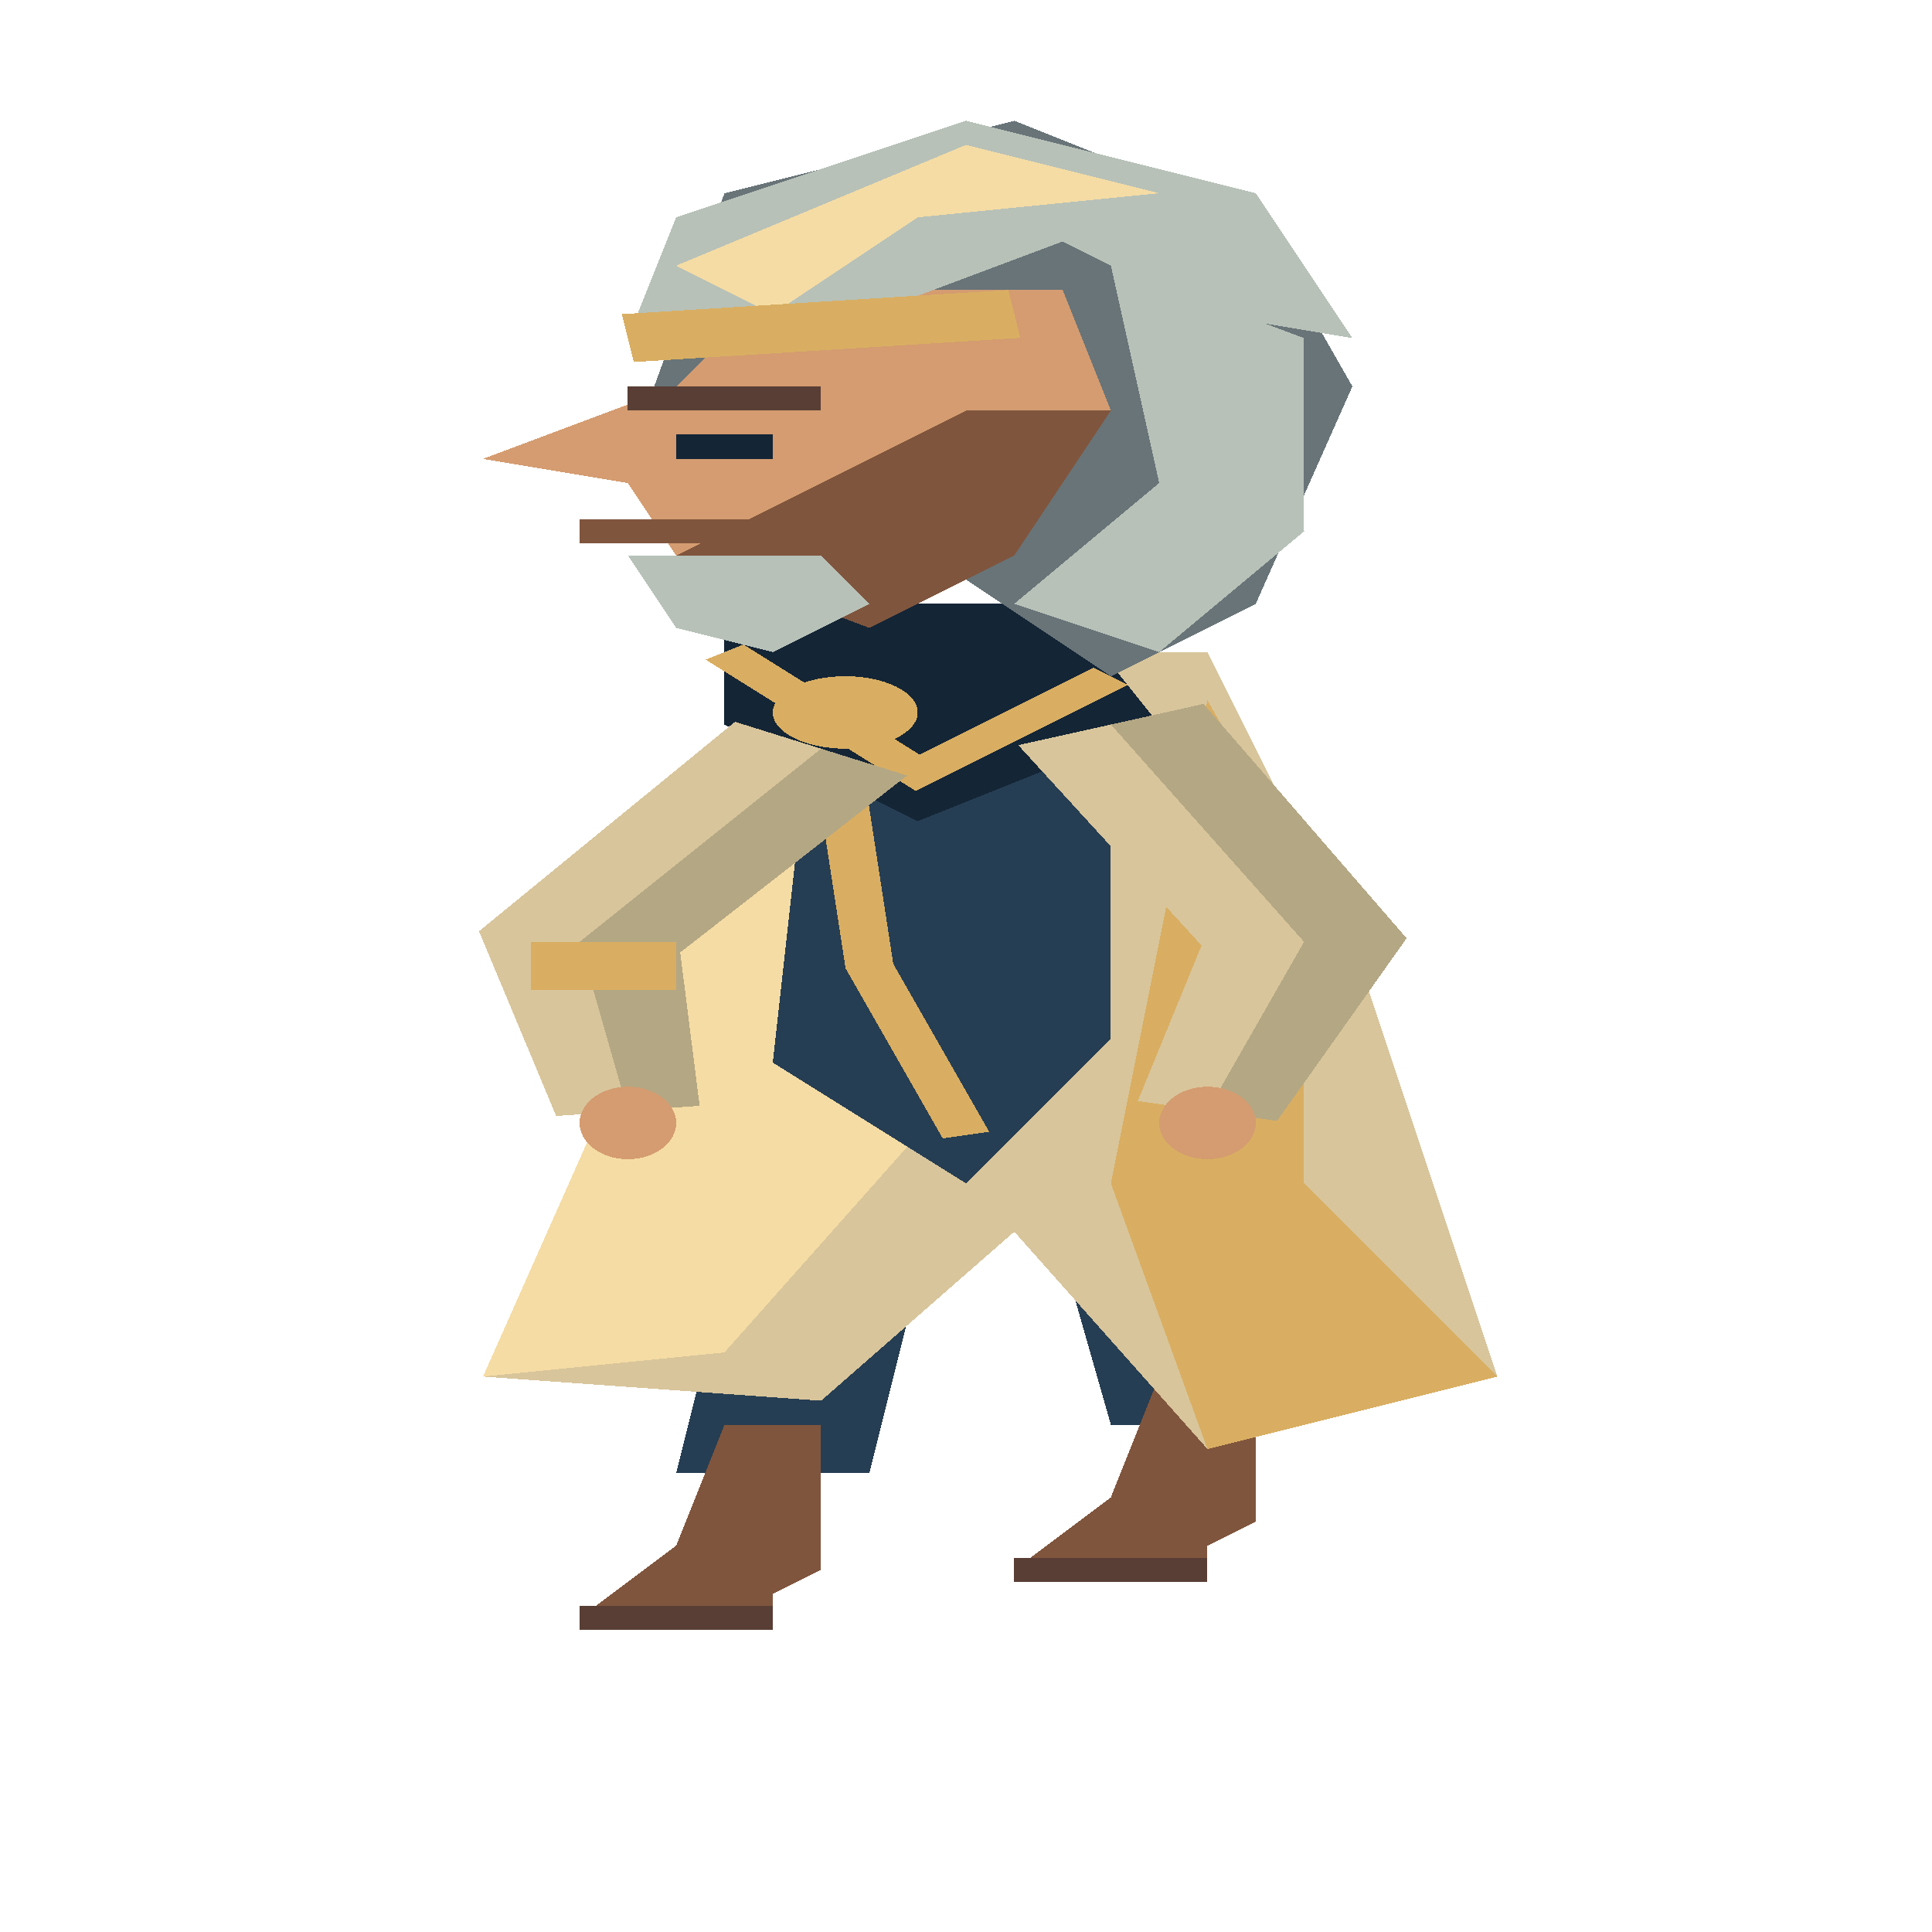
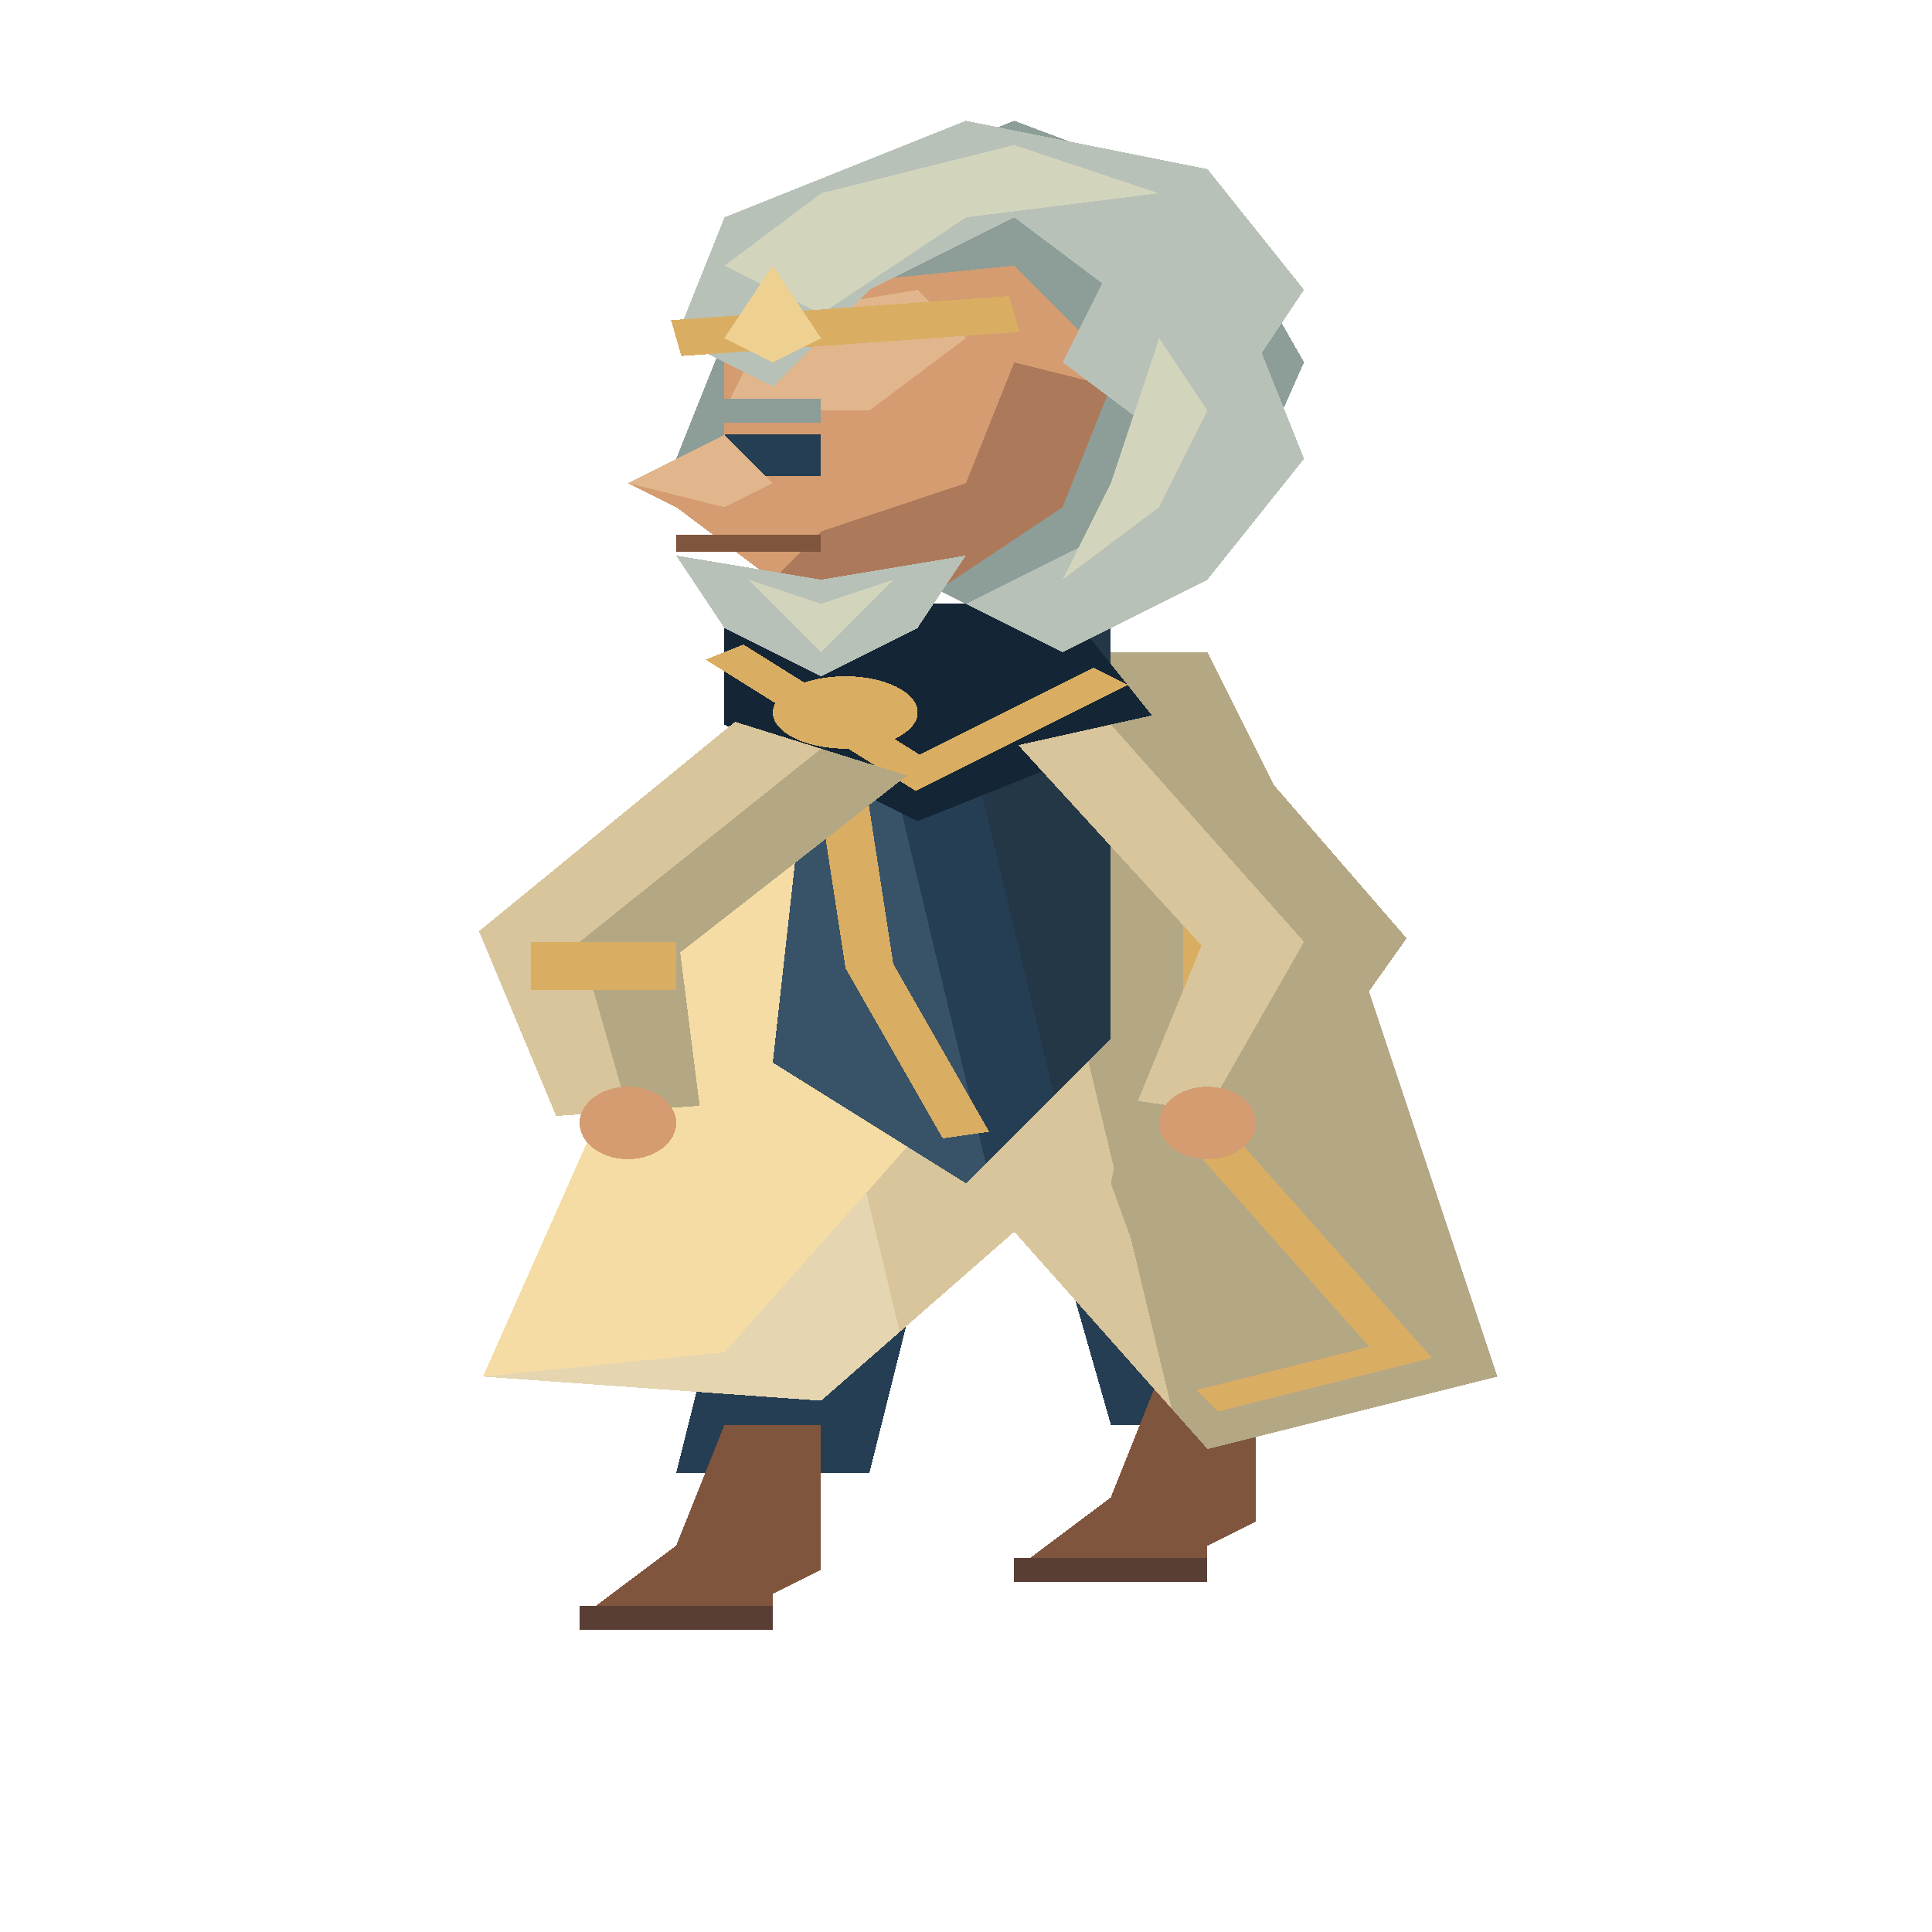
<svg xmlns="http://www.w3.org/2000/svg" width="80" height="80" viewBox="0 0 40 80" preserveAspectRatio="none" shape-rendering="crispEdges">
  <polygon points="16,45 20,45 18,61 14,61" fill="#263e53" />
  <polygon points="15,59 17,59 17,65 16,66 16,67 12,67 14,64" fill="#80553d" />
  <polyline points="12,67 16,67" fill="none" stroke="#593e35" stroke-width="1" />
  <polygon points="21,45 25,45 27,59 23,59" fill="#263e53" />
  <polygon points="24,57 26,57 26,63 25,64 25,65 21,65 23,62" fill="#80553d" />
  <polyline points="21,65 25,65" fill="none" stroke="#593e35" stroke-width="1" />
  <polygon points="17,27 25,27 28,39 31,57 25,60 21,51 17,58 10,57 14,39" fill="#d8c59b" />
+   <polygon points="20.5,27.0 25,27 28,39 31,57 25,60 24.26,58.336" fill="#b4a784" />
+   <polygon points="18.628,55.151 17,58 10,57 14,39 15.818,31.73" fill="#e5d5b0" />
  <polygon points="17,28 20,28 19,47 15,56 10,57 14,39" fill="#f5dca4" />
-   <polygon points="25,29 27,36 27,49 31,57 25,60 23,49" fill="#d9ae62" />
+   <polygon points="25,29 27,36 27,49 31,57 25,60 23,49" fill="#b4a784" />
+   <polyline points="25,31 25,47 29,56 25,58" fill="none" stroke="#d9ae62" stroke-width="1" />
  <polygon points="17,26 23,26 23,43 20,49 16,44" fill="#263e53" />
+   <polygon points="19.5,26.0 23,26 23,43 21.823,45.355" fill="#243747" />
+   <polygon points="17,26 17.75,26.0 20.411,48.177 20,49 16,44" fill="#385368" />
  <polyline points="17,27 18,40 20,47" fill="none" stroke="#d9ae62" stroke-width="1" />
  <polygon points="15,25 22,25 24,30 19,34 15,30" fill="#142536" />
  <polyline points="15,27 19,32 23,28" fill="none" stroke="#d9ae62" stroke-width="1" />
  <polygon points="21.081,30.853 24.877,39.149 23.558,45.588 26.442,46.412 29.123,38.851 24.919,29.147" fill="#d8c59b" />
  <polygon points="23,30 27,39 25,46 26.442,46.412 29.123,38.851 24.919,29.147" fill="#b4a784" />
  <ellipse cx="25.0" cy="46.5" rx="1.0" ry="1.5" fill="#d49c70" />
  <polygon points="15.219,29.887 9.917,38.56 11.515,46.212 14.485,45.788 14.083,39.44 18.781,32.113" fill="#d8c59b" />
  <polygon points="17,31 12,39 13,46 14.485,45.788 14.083,39.44 18.781,32.113" fill="#b4a784" />
  <ellipse cx="13.0" cy="46.5" rx="1.0" ry="1.5" fill="#d49c70" />
  <polyline points="11,40 14,40" fill="none" stroke="#d9ae62" stroke-width="2" />
  <ellipse cx="17.5" cy="29.5" rx="1.5" ry="1.5" fill="#d9ae62" />
-   <polygon points="15,8 21,5 26,9 28,16 26,25 23,28 20,24 15,25 13,19" fill="#687478" />
-   <polygon points="16,12 22,12 23,17 21,23 18,26 14,23 13,20 10,19 14,16" fill="#d49c70" />
-   <polygon points="20,17 23,17 21,23 18,26 14,23 16,21" fill="#80553d" />
-   <polygon points="13,14 14,9 20,5 26,8 28,14 25,13 22,10 18,13" fill="#b7c1b8" />
-   <polygon points="14,11 20,6 24,8 19,9 16,13" fill="#f5dca4" />
-   <polygon points="23,11 27,14 27,22 24,27 21,25 24,20" fill="#b7c1b8" />
-   <polyline points="13,14 21,13" fill="none" stroke="#d9ae62" stroke-width="2" />
-   <rect x="13" y="16" width="4" height="1" fill="#593e35" />
-   <rect x="14" y="18" width="2" height="1" fill="#142536" />
-   <polyline points="12,22 16,22" fill="none" stroke="#80553d" stroke-width="1" />
-   <polygon points="13,23 17,23 18,25 16,27 14,26" fill="#b7c1b8" />
+   <polygon points="16,9 21,5 25,8 27,15 25,24 22,27 19,24 16,24 14,19" fill="#8d9d98" />
+   <polygon points="16,12 21,11 23,15 22,21 19,25 16,24 14,21 13,20 15,18 15,15" fill="#d49c70" />
+   <polygon points="16,13 19,12 20,14 18,17 15,17" fill="#e1b68c" />
+   <polygon points="21,15 23,16 22,21 19,25 16,24 17,22 20,20" fill="#ad795b" />
+   <polygon points="14,14 15,9 20,5 25,7 27,12 26,15 23,12 21,9 18,12 16,16" fill="#b7c1b8" />
+   <polygon points="15,11 17,8 21,6 24,8 20,9 17,13" fill="#d2d4bc" />
+   <polygon points="23,11 26,14 27,19 25,24 22,27 20,25 23,22 24,18 22,15" fill="#b7c1b8" />
+   <polygon points="24,14 25,17 24,21 22,24 23,20" fill="#d2d4bc" />
+   <polyline points="14,14 21,13" fill="none" stroke="#d9ae62" stroke-width="1.5" />
+   <polygon points="15,14 16,11 17,14 16,15" fill="#eed090" />
+   <polyline points="14.5,17 17,17" fill="none" stroke="#8d9d98" stroke-width="1" />
+   <rect x="15" y="18" width="2" height="1.7" fill="#263e53" />
+   <polygon points="15,18 13,20 15,21 16,20" fill="#e1b68c" />
+   <polyline points="14,22.5 17,22.5" fill="none" stroke="#80553d" stroke-width="0.7" />
+   <polygon points="14,23 17,24 20,23 19,26 17,28 15,26" fill="#b7c1b8" />
+   <polygon points="15.5,24 17,25 18.5,24 17,27" fill="#d2d4bc" />
</svg>
